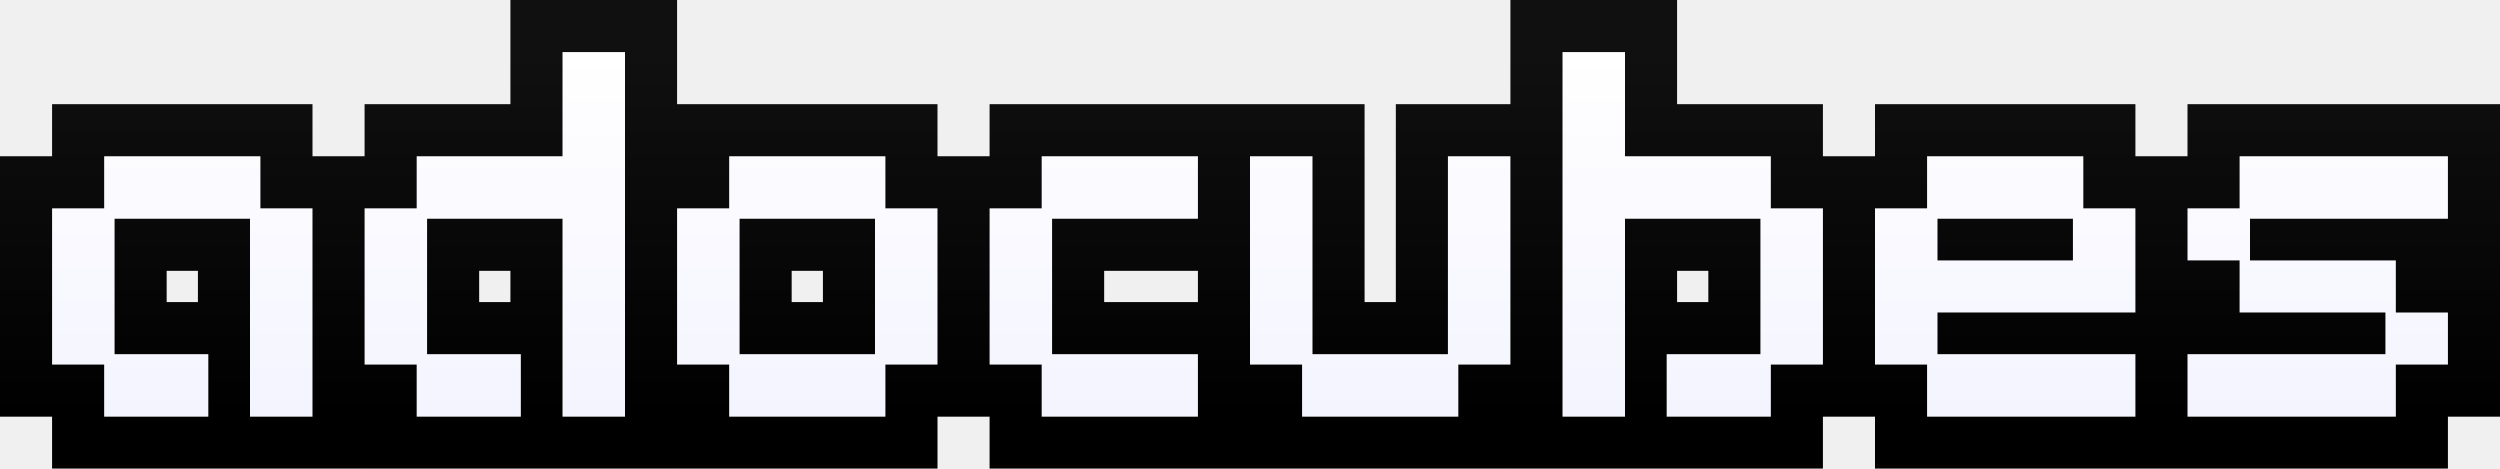
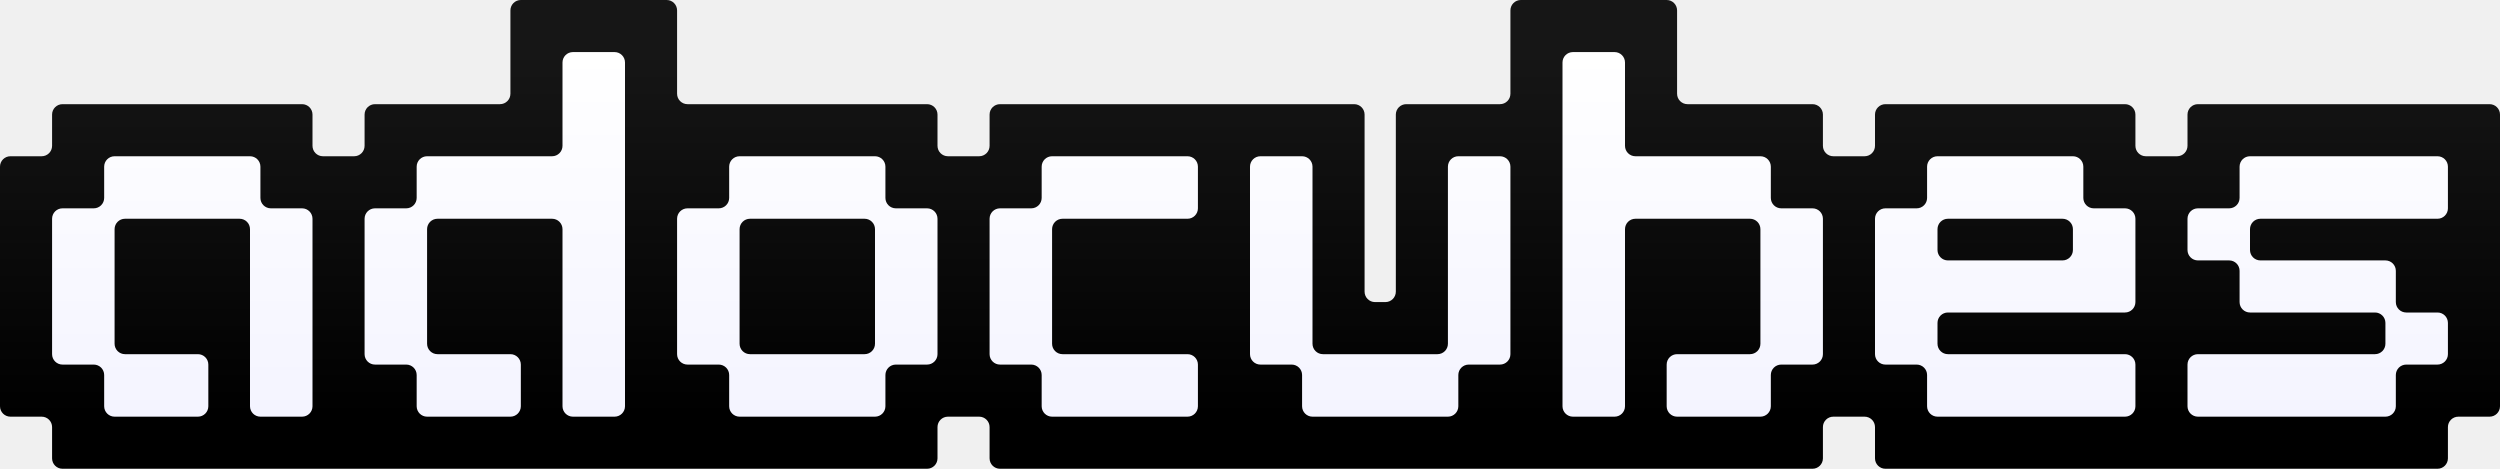
<svg xmlns="http://www.w3.org/2000/svg" width="480" height="90" viewBox="0 0 480 90" fill="none">
-   <mask id="path-1-outside-1_1_222" maskUnits="userSpaceOnUse" x="0" y="0" width="480" height="90" fill="black">
-     <rect fill="white" width="480" height="90" />
-     <path fill-rule="evenodd" clip-rule="evenodd" d="M120 10H108V30H80V40H70V70H80V80H100V68H82V42H108V80H120V10ZM50 30H20V40H10V70H20V80H40V68H22V42H48V80H60V40H50V30ZM140 30H170V40H180V70H170V80H140V70H130V40H140V30ZM168 68V42H142V68H168ZM200 30H230V42H202V68H230V80H200V70H190V40H200V30ZM400 30H370V40H360V70H370V80H410V68H372V60H398H400H410V40H400V30ZM398 42V50H372V42H398ZM240 30H252V68H278V30H290V70H280V80H250V70H240V30ZM340 30H312V10H300V80H312V42H338V68H320V80H340V70H350V40H340V30ZM458 68H420V80H460V70H470V60H460V50H432V42H470V30H430V40H420V50H430V60H458V68Z" />
-   </mask>
-   <path fill-rule="evenodd" clip-rule="evenodd" d="M120 10H108V30H80V40H70V70H80V80H100V68H82V42H108V80H120V10ZM50 30H20V40H10V70H20V80H40V68H22V42H48V80H60V40H50V30ZM140 30H170V40H180V70H170V80H140V70H130V40H140V30ZM168 68V42H142V68H168ZM200 30H230V42H202V68H230V80H200V70H190V40H200V30ZM400 30H370V40H360V70H370V80H410V68H372V60H398H400H410V40H400V30ZM398 42V50H372V42H398ZM240 30H252V68H278V30H290V70H280V80H250V70H240V30ZM340 30H312V10H300V80H312V42H338V68H320V80H340V70H350V40H340V30ZM458 68H420V80H460V70H470V60H460V50H432V42H470V30H430V40H420V50H430V60H458V68Z" fill="url(#paint0_linear_1_222)" />
-   <path fill-rule="evenodd" clip-rule="evenodd" d="M120 10H108V30H80V40H70V70H80V80H100V68H82V42H108V80H120V10ZM50 30H20V40H10V70H20V80H40V68H22V42H48V80H60V40H50V30ZM140 30H170V40H180V70H170V80H140V70H130V40H140V30ZM168 68V42H142V68H168ZM200 30H230V42H202V68H230V80H200V70H190V40H200V30ZM400 30H370V40H360V70H370V80H410V68H372V60H398H400H410V40H400V30ZM398 42V50H372V42H398ZM240 30H252V68H278V30H290V70H280V80H250V70H240V30ZM340 30H312V10H300V80H312V42H338V68H320V80H340V70H350V40H340V30ZM458 68H420V80H460V70H470V60H460V50H432V42H470V30H430V40H420V50H430V60H458V68Z" stroke="url(#paint1_linear_1_222)" stroke-width="20" mask="url(#path-1-outside-1_1_222)" />
+   <path d="M180 22V28C180 29.105 180.895 30 182 30H188C189.105 30 190 29.105 190 28V22C190 20.895 190.895 20 192 20H260C261.105 20 262 20.895 262 22V56C262 57.105 262.895 58 264 58H266C267.105 58 268 57.105 268 56V22C268 20.895 268.895 20 270 20H288C289.105 20 290 19.105 290 18V2C290 0.895 290.895 0 292 0H320C321.105 0 322 0.895 322 2V18C322 19.105 322.895 20 324 20H348C349.105 20 350 20.895 350 22V28C350 29.105 350.895 30 352 30H358C359.105 30 360 29.105 360 28V22C360 20.895 360.895 20 362 20H408C409.105 20 410 20.895 410 22V28C410 29.105 410.895 30 412 30H418C419.105 30 420 29.105 420 28V22C420 20.895 420.895 20 422 20H478C479.105 20 480 20.895 480 22V78C480 79.105 479.105 80 478 80H472C470.895 80 470 80.895 470 82V88C470 89.105 469.105 90 468 90H362C360.895 90 360 89.105 360 88V82C360 80.895 359.105 80 358 80H352C350.895 80 350 80.895 350 82V88C350 89.105 349.105 90 348 90H192C190.895 90 190 89.105 190 88V82C190 80.895 189.105 80 188 80H182C180.895 80 180 80.895 180 82V88C180 89.105 179.105 90 178 90H12C10.895 90 10 89.105 10 88V82C10 80.895 9.105 80 8 80H2C0.895 80 0 79.105 0 78V32C0 30.895 0.895 30 2 30H8C9.105 30 10 29.105 10 28V22C10 20.895 10.895 20 12 20H58C59.105 20 60 20.895 60 22V28C60 29.105 60.895 30 62 30H68C69.105 30 70 29.105 70 28V22C70 20.895 70.895 20 72 20H96C97.105 20 98 19.105 98 18V2C98 0.895 98.895 0 100 0H128C129.105 0 130 0.895 130 2V18C130 19.105 130.895 20 132 20H178C179.105 20 180 20.895 180 22Z" fill="url(#paint0_linear_201_61)" />
+   <path fill-rule="evenodd" clip-rule="evenodd" d="M120 12C120 10.895 119.105 10 118 10H110C108.895 10 108 10.895 108 12V28C108 29.105 107.105 30 106 30H82C80.895 30 80 30.895 80 32V38C80 39.105 79.105 40 78 40H72C70.895 40 70 40.895 70 42V68C70 69.105 70.895 70 72 70H78C79.105 70 80 70.895 80 72V78C80 79.105 80.895 80 82 80H98C99.105 80 100 79.105 100 78V70C100 68.895 99.105 68 98 68H84C82.895 68 82 67.105 82 66V44C82 42.895 82.895 42 84 42H106C107.105 42 108 42.895 108 44V78C108 79.105 108.895 80 110 80H118C119.105 80 120 79.105 120 78V12ZM50 32C50 30.895 49.105 30 48 30H22C20.895 30 20 30.895 20 32V38C20 39.105 19.105 40 18 40H12C10.895 40 10 40.895 10 42V68C10 69.105 10.895 70 12 70H18C19.105 70 20 70.895 20 72V78C20 79.105 20.895 80 22 80H38C39.105 80 40 79.105 40 78V70C40 68.895 39.105 68 38 68H24C22.895 68 22 67.105 22 66V44C22 42.895 22.895 42 24 42H46C47.105 42 48 42.895 48 44V78C48 79.105 48.895 80 50 80H58C59.105 80 60 79.105 60 78V42C60 40.895 59.105 40 58 40H52C50.895 40 50 39.105 50 38V32ZM140 32C140 30.895 140.895 30 142 30H168C169.105 30 170 30.895 170 32V38C170 39.105 170.895 40 172 40H178C179.105 40 180 40.895 180 42V68C180 69.105 179.105 70 178 70H172C170.895 70 170 70.895 170 72V78C170 79.105 169.105 80 168 80H142C140.895 80 140 79.105 140 78V72C140 70.895 139.105 70 138 70H132C130.895 70 130 69.105 130 68V42C130 40.895 130.895 40 132 40H138C139.105 40 140 39.105 140 38V32ZM166 68C167.105 68 168 67.105 168 66V44C168 42.895 167.105 42 166 42H144C142.895 42 142 42.895 142 44V66C142 67.105 142.895 68 144 68H166ZM200 32C200 30.895 200.895 30 202 30H228C229.105 30 230 30.895 230 32V40C230 41.105 229.105 42 228 42H204C202.895 42 202 42.895 202 44V66C202 67.105 202.895 68 204 68H228C229.105 68 230 68.895 230 70V78C230 79.105 229.105 80 228 80H202C200.895 80 200 79.105 200 78V72C200 70.895 199.105 70 198 70H192C190.895 70 190 69.105 190 68V42C190 40.895 190.895 40 192 40H198C199.105 40 200 39.105 200 38V32ZM400 32C400 30.895 399.105 30 398 30H372C370.895 30 370 30.895 370 32V38C370 39.105 369.105 40 368 40H362C360.895 40 360 40.895 360 42V68C360 69.105 360.895 70 362 70H368C369.105 70 370 70.895 370 72V78C370 79.105 370.895 80 372 80H408C409.105 80 410 79.105 410 78V70C410 68.895 409.105 68 408 68H374C372.895 68 372 67.105 372 66V62C372 60.895 372.895 60 374 60H398H400H408C409.105 60 410 59.105 410 58V42C410 40.895 409.105 40 408 40H402C400.895 40 400 39.105 400 38V32ZM396 42C397.105 42 398 42.895 398 44V48C398 49.105 397.105 50 396 50H374C372.895 50 372 49.105 372 48V44C372 42.895 372.895 42 374 42H396ZM240 32C240 30.895 240.895 30 242 30H250C251.105 30 252 30.895 252 32V66C252 67.105 252.895 68 254 68H276C277.105 68 278 67.105 278 66V32C278 30.895 278.895 30 280 30H288C289.105 30 290 30.895 290 32V68C290 69.105 289.105 70 288 70H282C280.895 70 280 70.895 280 72V78C280 79.105 279.105 80 278 80H252C250.895 80 250 79.105 250 78V72C250 70.895 249.105 70 248 70H242C240.895 70 240 69.105 240 68V32ZM340 32C340 30.895 339.105 30 338 30H314C312.895 30 312 29.105 312 28V12C312 10.895 311.105 10 310 10H302C300.895 10 300 10.895 300 12V78C300 79.105 300.895 80 302 80H310C311.105 80 312 79.105 312 78V44C312 42.895 312.895 42 314 42H336C337.105 42 338 42.895 338 44V66C338 67.105 337.105 68 336 68H322C320.895 68 320 68.895 320 70V78C320 79.105 320.895 80 322 80H338C339.105 80 340 79.105 340 78V72C340 70.895 340.895 70 342 70H348C349.105 70 350 69.105 350 68V42C350 40.895 349.105 40 348 40H342C340.895 40 340 39.105 340 38V32ZM458 66C458 67.105 457.105 68 456 68H422C420.895 68 420 68.895 420 70V78C420 79.105 420.895 80 422 80H458C459.105 80 460 79.105 460 78V72C460 70.895 460.895 70 462 70H468C469.105 70 470 69.105 470 68V62C470 60.895 469.105 60 468 60H462C460.895 60 460 59.105 460 58V52C460 50.895 459.105 50 458 50H434C432.895 50 432 49.105 432 48V44C432 42.895 432.895 42 434 42H468C469.105 42 470 41.105 470 40V32C470 30.895 469.105 30 468 30H432C430.895 30 430 30.895 430 32V38C430 39.105 429.105 40 428 40H422C420.895 40 420 40.895 420 42V48C420 49.105 420.895 50 422 50H428C429.105 50 430 50.895 430 52V58C430 59.105 430.895 60 432 60H456C457.105 60 458 60.895 458 62V66Z" fill="url(#paint1_linear_201_61)" />
  <defs>
-     <linearGradient id="paint0_linear_1_222" x1="240" y1="10" x2="240" y2="80" gradientUnits="userSpaceOnUse">
+     <linearGradient id="paint0_linear_201_61" x1="240" y1="10" x2="240" y2="80" gradientUnits="userSpaceOnUse">
+       <stop stop-color="#161616" />
+       <stop offset="1" />
+     </linearGradient>
+     <linearGradient id="paint1_linear_201_61" x1="240" y1="10" x2="240" y2="80" gradientUnits="userSpaceOnUse">
      <stop stop-color="white" />
+       <stop offset="0" stop-color="white" />
      <stop offset="1" stop-color="#F4F4FF" />
-     </linearGradient>
-     <linearGradient id="paint1_linear_1_222" x1="240" y1="10" x2="240" y2="80" gradientUnits="userSpaceOnUse">
-       <stop stop-color="#101010" />
-       <stop offset="1" />
    </linearGradient>
  </defs>
</svg>
